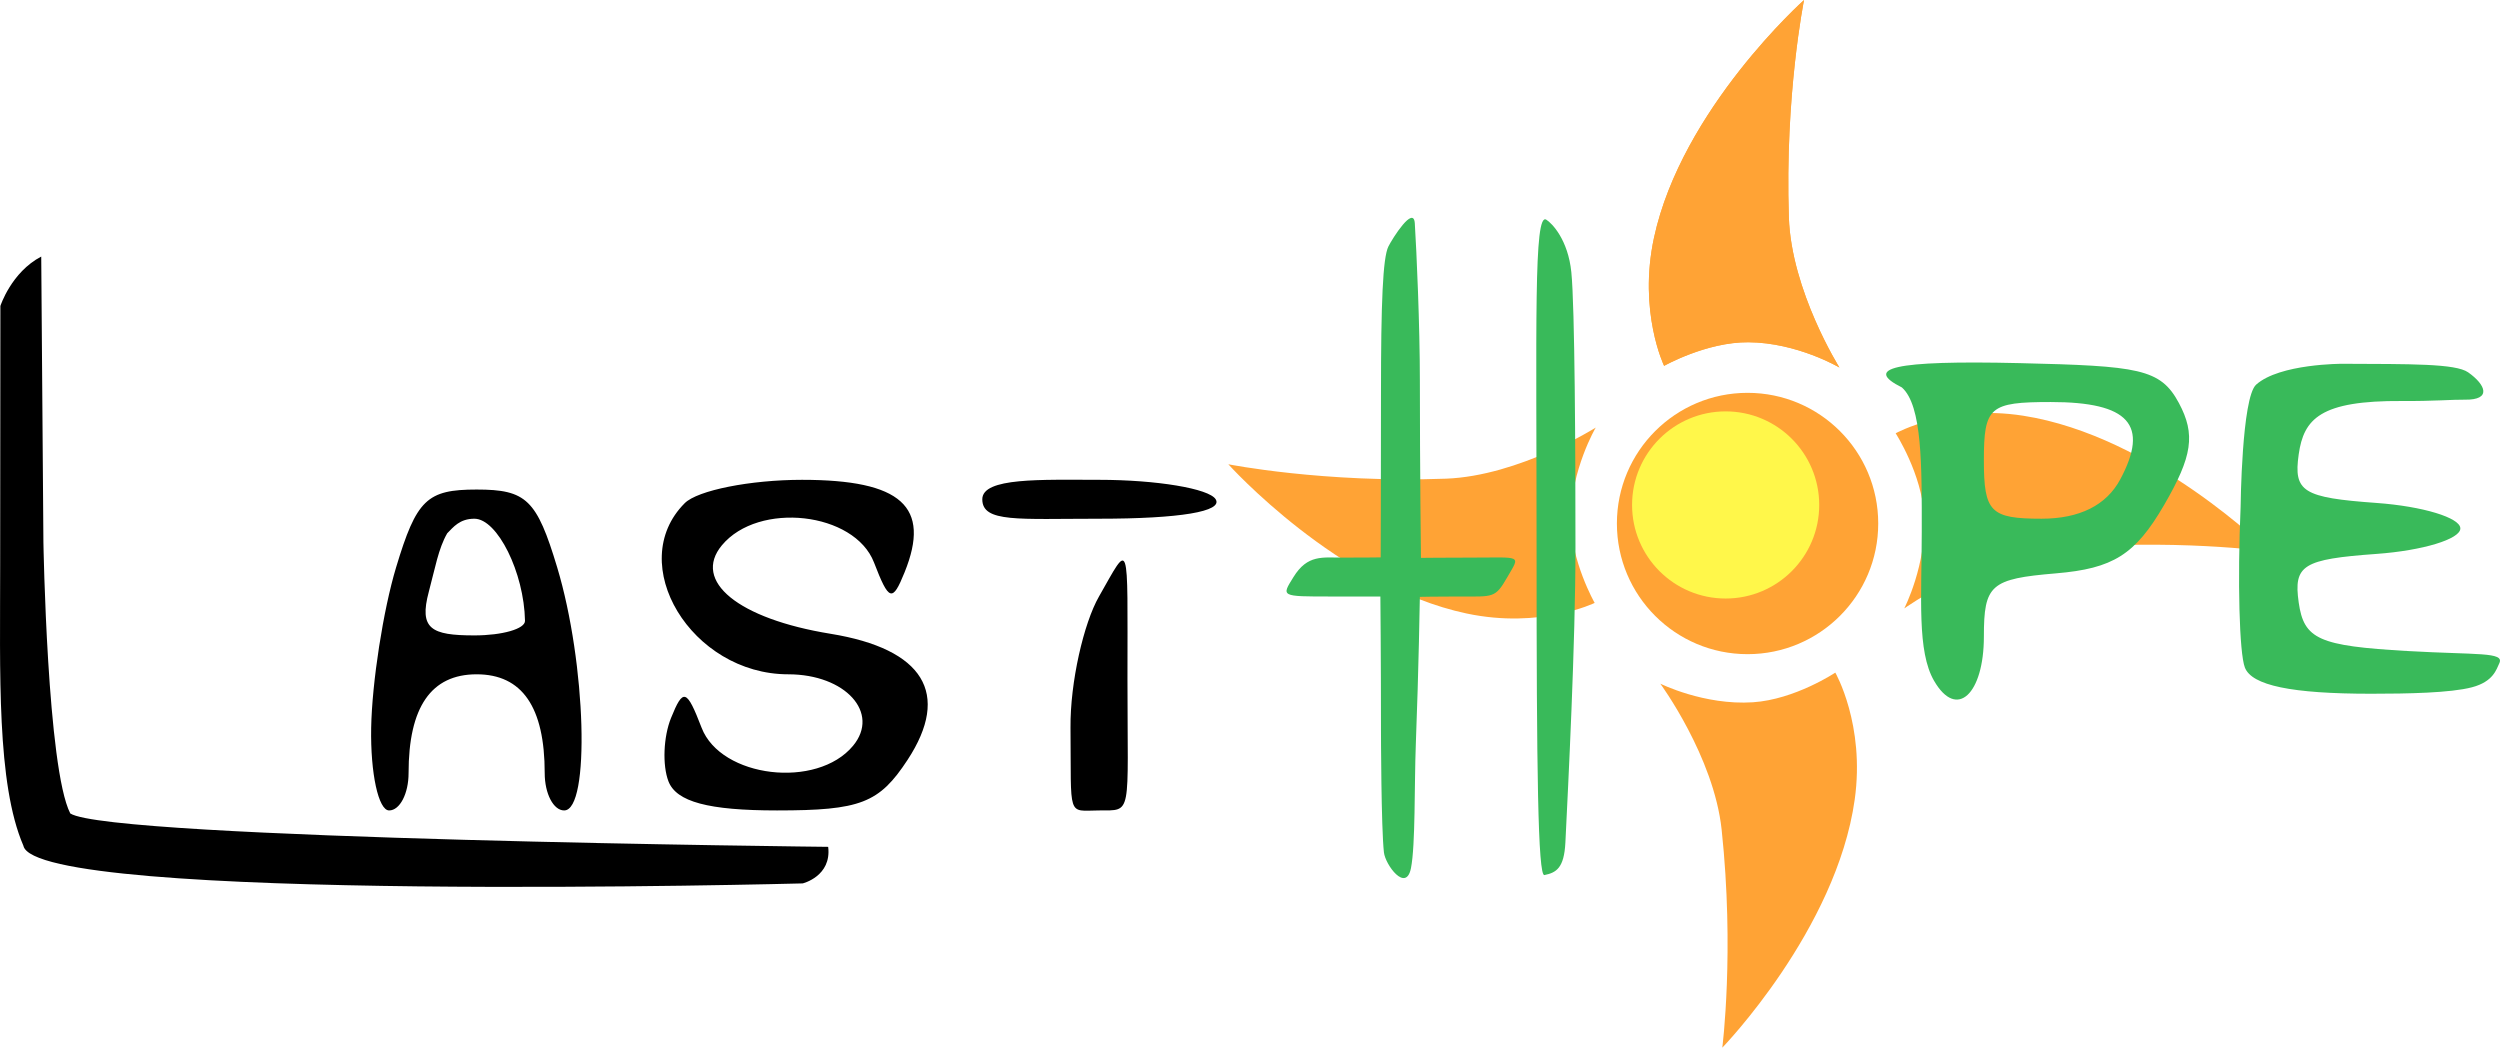
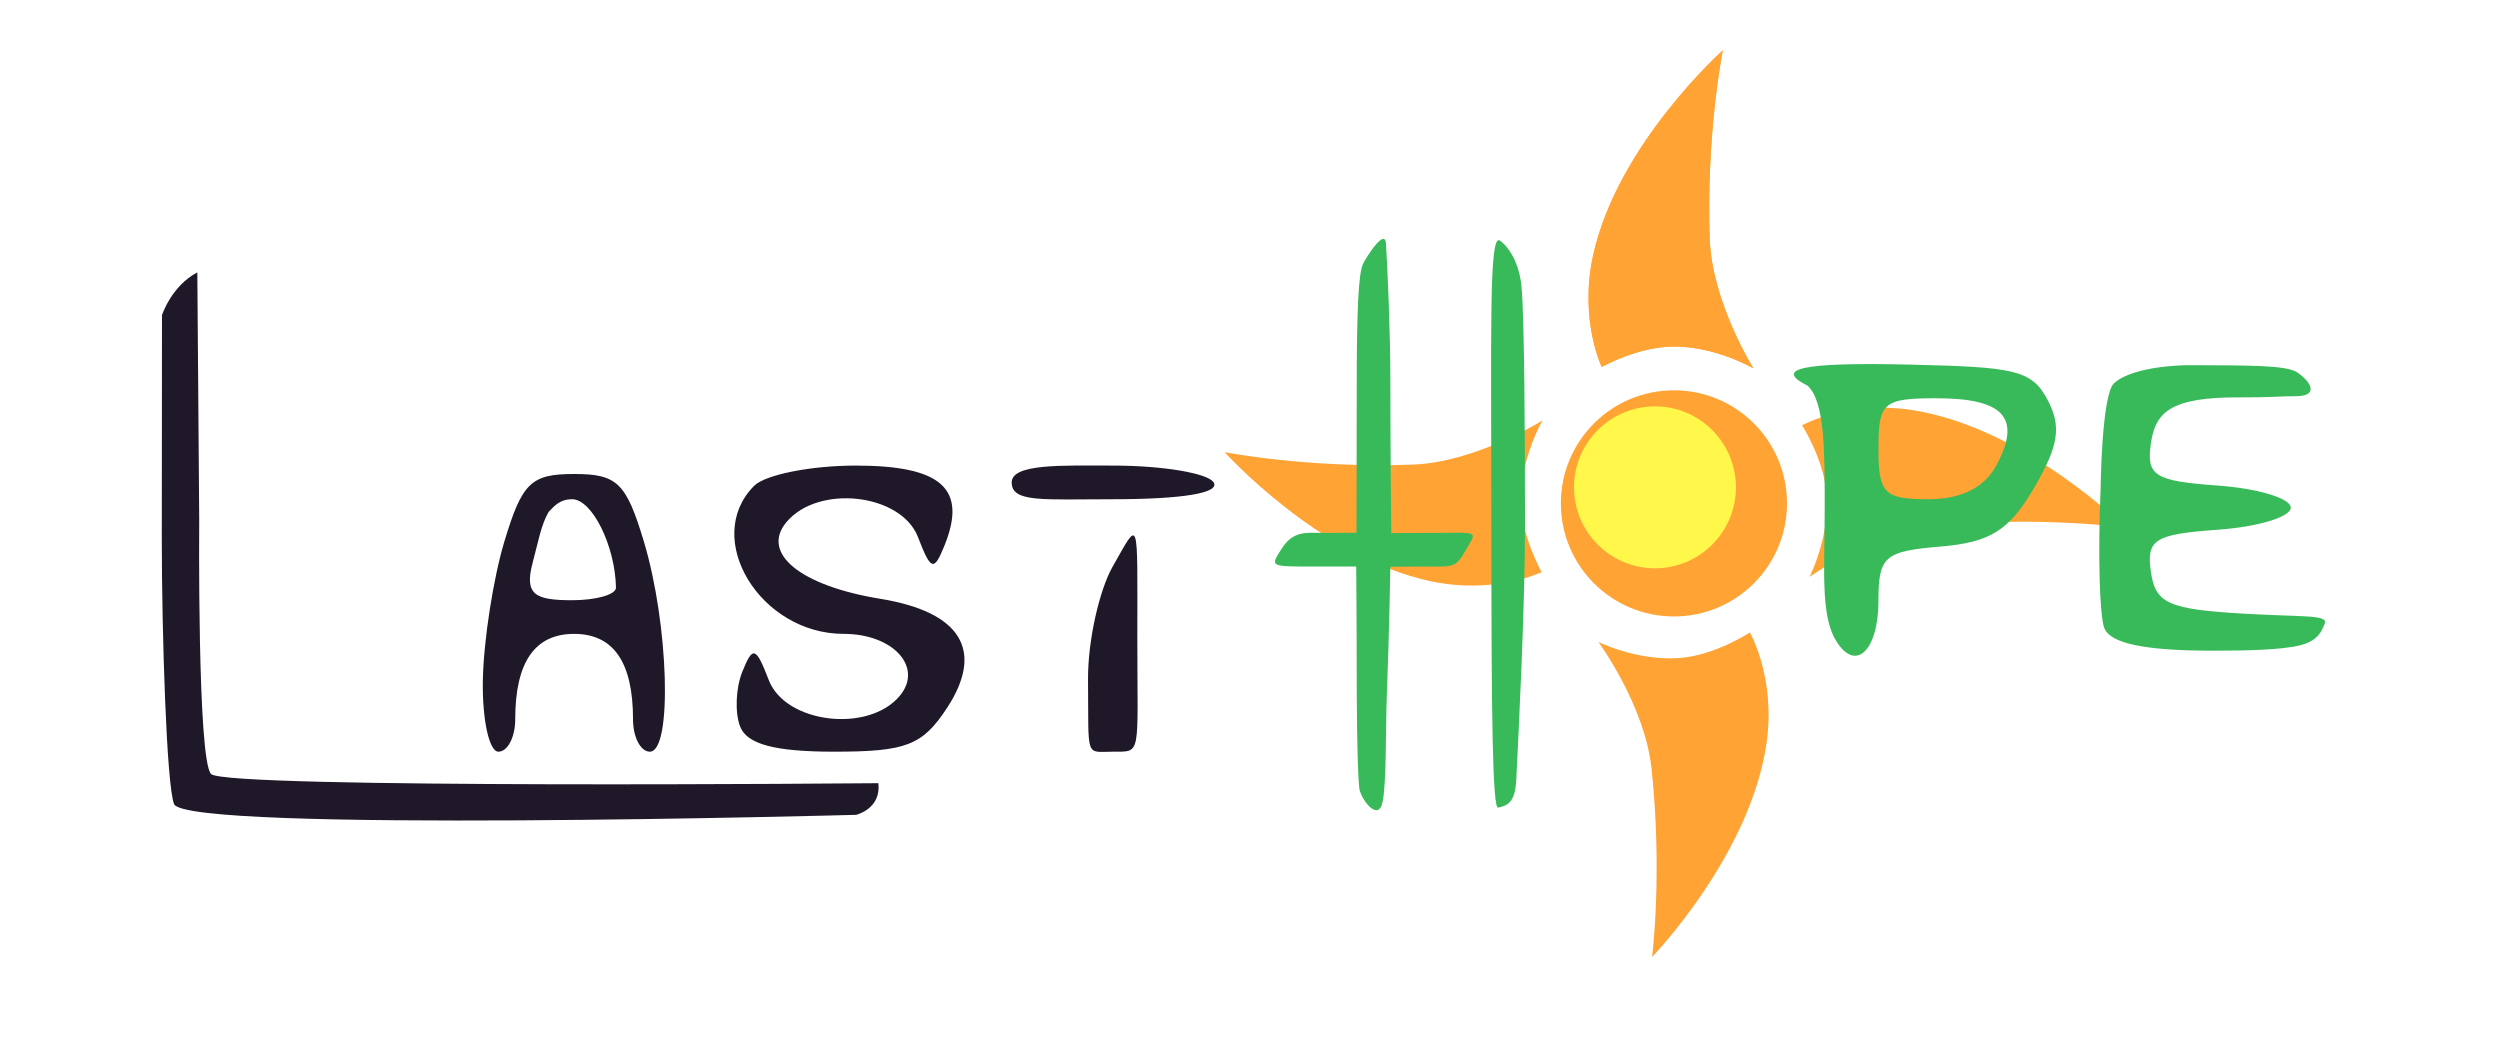
- <svg xmlns="http://www.w3.org/2000/svg" version="1.1" id="svg837" width="426.239" height="178.623" viewBox="0 0 426.239 178.623">
+ <svg xmlns="http://www.w3.org/2000/svg" version="1.1" id="svg837" width="426.239" height="178.623" viewBox="0 0 426.239 178.623" xml:space="preserve">
  <defs id="defs841">
    <linearGradient id="linearGradient919">
      <stop id="stop917" offset="0" style="stop-color:#ffffff;stop-opacity:1;" />
    </linearGradient>
  </defs>
-   <g transform="matrix(0.7605068,0,0,0.7605062,208.5501,-47.07648)" id="layer1">
-     <circle r="29.293" cy="179.263" cx="117.555" id="path832" style="fill:#ffa335;fill-opacity:1;stroke-width:0.265" />
-     <circle r="20.978" cy="175.105" cx="112.642" id="path834" style="fill:#fff74a;fill-opacity:1;stroke-width:0.539" />
-     <path id="path844" d="m 98.845,143.922 c 0,0 9.463,-5.355 18.899,-5.292 10.952,0.073 20.411,5.67 20.411,5.67 0,0 -10.785,-17.176 -11.339,-33.64 -0.923,-27.402 3.402,-48.759 3.402,-48.759 0,0 -27.422,24.469 -33.64,53.295 -3.581,16.604 2.268,28.726 2.268,28.726 z" style="fill:#ffae44;fill-opacity:1;stroke:none;stroke-width:0.1;stroke-linecap:butt;stroke-linejoin:miter;stroke-miterlimit:4;stroke-dasharray:none;stroke-opacity:1;paint-order:normal" />
-     <path style="fill:#ffa335;fill-opacity:1;stroke:none;stroke-width:22.1;stroke-linecap:butt;stroke-linejoin:miter;stroke-miterlimit:4;stroke-dasharray:none;stroke-opacity:1;paint-order:markers stroke fill" d="m 150.758,159.04 c 0,0 5.9,9.133 6.39,18.556 0.568,10.937 -4.464,20.708 -4.464,20.708 0,0 16.514,-11.773 32.918,-13.291 27.301,-2.526 48.874,0.539 48.874,0.539 0,0 -26.033,-25.942 -55.174,-30.46 -16.785,-2.602 -28.544,3.947 -28.544,3.947 z" id="path923" />
-     <path id="path925" d="m 137.226,212.693 c 0,0 -9.05,6.028 -18.465,6.65 -10.928,0.722 -20.769,-4.173 -20.769,-4.173 0,0 12.004,16.347 13.752,32.728 2.91,27.263 0.148,48.877 0.148,48.877 0,0 25.573,-26.395 29.681,-55.597 2.366,-16.82 -4.348,-28.486 -4.348,-28.486 z" style="fill:#ffa335;fill-opacity:1;stroke:none;stroke-width:22.1;stroke-linecap:butt;stroke-linejoin:miter;stroke-miterlimit:4;stroke-dasharray:none;stroke-opacity:1;paint-order:markers stroke fill" />
-     <path style="fill:#ffa335;fill-opacity:1;stroke:none;stroke-width:22.1;stroke-linecap:butt;stroke-linejoin:miter;stroke-miterlimit:4;stroke-dasharray:none;stroke-opacity:1;paint-order:markers stroke fill" d="m 83.278,197.068 c 0,0 -5.388,-9.445 -5.358,-18.88 0.035,-10.952 5.598,-20.43 5.598,-20.43 0,0 -17.138,10.845 -33.6,11.457 -27.399,1.018 -48.771,-3.231 -48.771,-3.231 0,0 24.564,27.337 53.412,33.453 16.617,3.523 28.718,-2.368 28.718,-2.368 z" id="path927" />
-     <path style="fill:#ffa335;fill-opacity:1;stroke:none;stroke-width:0.1;stroke-linecap:butt;stroke-linejoin:miter;stroke-miterlimit:4;stroke-dasharray:none;stroke-opacity:1;paint-order:normal" d="m 98.845,143.922 c 0,0 9.463,-5.355 18.899,-5.292 10.952,0.073 20.411,5.67 20.411,5.67 0,0 -10.785,-17.176 -11.339,-33.64 -0.923,-27.402 3.402,-48.759 3.402,-48.759 0,0 -27.422,24.469 -33.64,53.295 -3.581,16.604 2.268,28.726 2.268,28.726 z" id="path929" />
+   <g id="g1382" transform="matrix(0.8653703,0,0,0.8653703,27.56076,8.585775)">
+     <g id="g1369">
+       <g transform="matrix(0.7605068,0,0,0.7605062,208.5501,-47.07648)" id="layer1">
+         <circle r="29.293" cy="179.263" cx="117.555" id="path832" style="fill:#ffa335;fill-opacity:1;stroke-width:0.265" />
+         <circle r="20.978" cy="175.105" cx="112.642" id="path834" style="fill:#fff74a;fill-opacity:1;stroke-width:0.539" />
+         <path id="path844" d="m 98.845,143.922 c 0,0 9.463,-5.355 18.899,-5.292 10.952,0.073 20.411,5.67 20.411,5.67 0,0 -10.785,-17.176 -11.339,-33.64 -0.923,-27.402 3.402,-48.759 3.402,-48.759 0,0 -27.422,24.469 -33.64,53.295 -3.581,16.604 2.268,28.726 2.268,28.726 z" style="fill:#ffae44;fill-opacity:1;stroke:none;stroke-width:0.1;stroke-linecap:butt;stroke-linejoin:miter;stroke-miterlimit:4;stroke-dasharray:none;stroke-opacity:1;paint-order:normal" />
+         <path style="fill:#ffa335;fill-opacity:1;stroke:none;stroke-width:22.1;stroke-linecap:butt;stroke-linejoin:miter;stroke-miterlimit:4;stroke-dasharray:none;stroke-opacity:1;paint-order:markers stroke fill" d="m 150.758,159.04 c 0,0 5.9,9.133 6.39,18.556 0.568,10.937 -4.464,20.708 -4.464,20.708 0,0 16.514,-11.773 32.918,-13.291 27.301,-2.526 48.874,0.539 48.874,0.539 0,0 -26.033,-25.942 -55.174,-30.46 -16.785,-2.602 -28.544,3.947 -28.544,3.947 z" id="path923" />
+         <path id="path925" d="m 137.226,212.693 c 0,0 -9.05,6.028 -18.465,6.65 -10.928,0.722 -20.769,-4.173 -20.769,-4.173 0,0 12.004,16.347 13.752,32.728 2.91,27.263 0.148,48.877 0.148,48.877 0,0 25.573,-26.395 29.681,-55.597 2.366,-16.82 -4.348,-28.486 -4.348,-28.486 z" style="fill:#ffa335;fill-opacity:1;stroke:none;stroke-width:22.1;stroke-linecap:butt;stroke-linejoin:miter;stroke-miterlimit:4;stroke-dasharray:none;stroke-opacity:1;paint-order:markers stroke fill" />
+         <path style="fill:#ffa335;fill-opacity:1;stroke:none;stroke-width:22.1;stroke-linecap:butt;stroke-linejoin:miter;stroke-miterlimit:4;stroke-dasharray:none;stroke-opacity:1;paint-order:markers stroke fill" d="m 83.278,197.068 c 0,0 -5.388,-9.445 -5.358,-18.88 0.035,-10.952 5.598,-20.43 5.598,-20.43 0,0 -17.138,10.845 -33.6,11.457 -27.399,1.018 -48.771,-3.231 -48.771,-3.231 0,0 24.564,27.337 53.412,33.453 16.617,3.523 28.718,-2.368 28.718,-2.368 z" id="path927" />
+         <path style="fill:#ffa335;fill-opacity:1;stroke:none;stroke-width:0.1;stroke-linecap:butt;stroke-linejoin:miter;stroke-miterlimit:4;stroke-dasharray:none;stroke-opacity:1;paint-order:normal" d="m 98.845,143.922 c 0,0 9.463,-5.355 18.899,-5.292 10.952,0.073 20.411,5.67 20.411,5.67 0,0 -10.785,-17.176 -11.339,-33.64 -0.923,-27.402 3.402,-48.759 3.402,-48.759 0,0 -27.422,24.469 -33.64,53.295 -3.581,16.604 2.268,28.726 2.268,28.726 z" id="path929" />
+       </g>
+       <path id="path74569" style="fill:#39ba5a;fill-opacity:1;stroke-width:3.316" d="m 382.739,113.807 c -0.944,-2.461 -1.27,-14.771 -0.725,-27.356 0,0 0.18,-18.662 2.65,-20.872 4.013,-3.592 14.707,-3.555 14.707,-3.555 11.596,0.051 19.289,-0.048 21.429,1.452 3.039,2.13 4.068,4.744 -0.565,4.667 -1.946,-0.033 -5.394,0.263 -10.703,0.227 -13.929,-0.094 -16.75,3.027 -17.612,9.09 -0.908,6.381 0.697,7.385 13.263,8.29 7.863,0.566 14.297,2.522 14.297,4.345 0,1.824 -6.433,3.779 -14.297,4.345 -12.566,0.905 -14.172,1.908 -13.263,8.29 0.892,6.267 3.427,7.398 18.528,8.265 11.878,0.683 16.611,0.128 15.676,2.082 -0.494,1.032 -1.006,3.136 -4.662,4.101 -3.656,0.965 -10.974,1.102 -17.203,1.102 -13.561,0 -20.345,-1.41 -21.52,-4.474 z M 361.49,81.739 c 4.985,-9.314 1.504,-13.195 -11.838,-13.195 -10.467,0 -11.41,0.822 -11.41,9.947 0,8.816 1.118,9.947 9.831,9.947 6.471,0 11.056,-2.29 13.417,-6.7 z m -31.746,34.326 c -2.911,-5.041 -2.104,-14.081 -2.093,-25.359 0.01,-11.277 0.097,-21.563 -3.39,-24.649 -6.48,-3.247 -1.736,-4.663 20.091,-4.145 20.295,0.482 23.996,0.926 27.139,6.8 2.862,5.347 2.32,9.067 -2.532,17.408 -4.915,8.448 -8.671,10.818 -18.444,11.637 -11.136,0.934 -12.272,1.932 -12.272,10.776 0,9.733 -4.601,14.282 -8.499,7.53 z M 261.978,93.412 c 0,-38.101 -0.505,-57.291 1.658,-55.955 0.996,0.616 3.711,3.435 4.27,8.947 0.601,5.923 0.704,30.689 0.704,47.008 0,16.318 -1.234,40.355 -1.717,50.219 -0.214,4.364 -1.545,5.155 -3.577,5.564 -1.102,0.222 -1.338,-17.682 -1.338,-55.783 z m -26.527,30.948 c 0,-12.344 -0.103,-22.659 -0.103,-22.659 0,0 -3.415,0.001 -8.382,0.001 -8.696,0 -8.492,0.011 -6.436,-3.316 2.397,-3.878 4.945,-3.316 8.485,-3.316 3.884,0 6.387,-0.038 6.387,-0.038 0,0 0.049,-12.859 0.049,-27.951 0,-15.394 0.307,-23.138 1.264,-25.056 0.692,-1.387 4.306,-7.098 4.503,-3.947 0.301,4.787 0.864,17.363 0.864,26.953 0,15.007 0.184,30.085 0.184,30.085 0,0 4.062,-0.047 8.301,-0.047 8.989,0 8.672,-0.558 6.436,3.316 -2.107,3.649 -2.318,3.316 -8.346,3.316 -3.861,0 -6.577,0.062 -6.577,0.062 0,0 -0.2,12.415 -0.688,25.102 -0.266,6.92 -0.048,17.199 -0.828,21.145 -0.839,4.241 -4.37,-0.553 -4.611,-2.682 -0.474,-4.189 -0.502,-20.415 -0.503,-20.968 z" />
+     </g>
+     <path id="path74532" style="fill:#1f1829;fill-opacity:1;stroke-width:3.316" d="m 167.477,85.123 c 0,-3.75 10.08,-3.316 19.895,-3.316 9.815,0 18.768,1.492 19.895,3.316 1.287,2.083 -6.11,3.316 -19.895,3.316 -13.785,0 -19.895,0.69 -19.895,-3.316 z m 15.039,38.961 c -0.073,-7.751 2.25,-17.823 4.856,-22.382 5.352,-9.362 4.856,-10.385 4.856,14.092 0,23.519 0.924,22.338 -4.856,22.382 -5.498,0.042 -4.71,1.405 -4.856,-14.092 z m -68.551,9.119 c -1.05,-2.736 -0.853,-7.585 0.436,-10.776 2.083,-5.156 2.666,-4.971 5.222,1.658 3.291,8.535 19.665,10.483 25.816,3.071 4.66,-5.615 -1.298,-12.19 -11.046,-12.19 -16.523,0 -27.944,-18.884 -17.649,-29.179 2.188,-2.188 11.188,-3.979 19.999,-3.979 16.946,0 22.013,4.562 17.492,15.75 -2.083,5.156 -2.666,4.971 -5.222,-1.658 -3.321,-8.612 -19.685,-10.459 -25.936,-2.927 -5.076,6.117 2.788,12.523 18.514,15.082 15.901,2.588 20.552,10.193 13.146,21.497 -4.841,7.388 -8.031,8.624 -22.258,8.624 -11.703,0 -17.17,-1.469 -18.515,-4.974 z M 89.51,105.847 c -0.15,-8.227 -4.702,-17.408 -8.631,-17.408 -2.523,0 -3.596,1.451 -4.632,2.487 -1.509,2.614 -2.062,5.951 -3.133,9.947 -1.7,6.346 0.385,7.461 7.765,7.461 4.772,0 8.656,-1.119 8.631,-2.487 z m -26.227,18.237 c 0.14,-7.751 2.053,-20.061 4.251,-27.356 3.481,-11.555 5.25,-13.263 13.731,-13.263 8.481,0 10.25,1.709 13.731,13.263 4.942,16.402 5.661,41.448 1.19,41.448 -1.824,0 -3.316,-2.862 -3.316,-6.36 0,-11.268 -3.845,-16.85 -11.605,-16.85 -7.761,0 -11.605,5.582 -11.605,16.85 0,3.498 -1.492,6.36 -3.316,6.36 -1.824,0 -3.201,-6.342 -3.061,-14.092 z M 0.028,96.371 0.066,52.167 c 0,0 1.848,-5.743 6.964,-8.424 l 0.371,48.699 c 0,0 -0.394,47.252 2.336,50.13 2.821,2.974 131.464,1.811 131.464,1.811 0.616,5.024 -4.344,6.233 -4.344,6.233 0,0 -132.115,3.612 -134.414,-2.124 C 0.953,144.776 0.032,114.596 0.028,96.371 Z" />
  </g>
-   <path id="path74569" style="fill:#39ba5a;fill-opacity:1;stroke-width:3.316" d="m 382.739,113.807 c -0.944,-2.461 -1.27,-14.771 -0.725,-27.356 0,0 0.18,-18.662 2.65,-20.872 4.013,-3.592 14.707,-3.555 14.707,-3.555 11.596,0.051 19.289,-0.048 21.429,1.452 3.039,2.13 4.068,4.744 -0.565,4.667 -1.946,-0.033 -5.394,0.263 -10.703,0.227 -13.929,-0.094 -16.75,3.027 -17.612,9.09 -0.908,6.381 0.697,7.385 13.263,8.29 7.863,0.566 14.297,2.522 14.297,4.345 0,1.824 -6.433,3.779 -14.297,4.345 -12.566,0.905 -14.172,1.908 -13.263,8.29 0.892,6.267 3.427,7.398 18.528,8.265 11.878,0.683 16.611,0.128 15.676,2.082 -0.494,1.032 -1.006,3.136 -4.662,4.101 -3.656,0.965 -10.974,1.102 -17.203,1.102 -13.561,0 -20.345,-1.41 -21.52,-4.474 z M 361.49,81.739 c 4.985,-9.314 1.504,-13.195 -11.838,-13.195 -10.467,0 -11.41,0.822 -11.41,9.947 0,8.816 1.118,9.947 9.831,9.947 6.471,0 11.056,-2.29 13.417,-6.7 z m -31.746,34.326 c -2.911,-5.041 -2.104,-14.081 -2.093,-25.359 0.01,-11.277 0.097,-21.563 -3.39,-24.649 -6.48,-3.247 -1.736,-4.663 20.091,-4.145 20.295,0.482 23.996,0.926 27.139,6.8 2.862,5.347 2.32,9.067 -2.532,17.408 -4.915,8.448 -8.671,10.818 -18.444,11.637 -11.136,0.934 -12.272,1.932 -12.272,10.776 0,9.733 -4.601,14.282 -8.499,7.53 z M 261.978,93.412 c 0,-38.101 -0.505,-57.291 1.658,-55.955 0.996,0.616 3.711,3.435 4.27,8.947 0.601,5.923 0.704,30.689 0.704,47.008 0,16.318 -1.234,40.355 -1.717,50.219 -0.214,4.364 -1.545,5.155 -3.577,5.564 -1.102,0.222 -1.338,-17.682 -1.338,-55.783 z m -26.527,30.948 c 0,-12.344 -0.103,-22.659 -0.103,-22.659 0,0 -3.415,0.001 -8.382,0.001 -8.696,0 -8.492,0.011 -6.436,-3.316 2.397,-3.878 4.945,-3.316 8.485,-3.316 3.884,0 6.387,-0.038 6.387,-0.038 0,0 0.049,-12.859 0.049,-27.951 0,-15.394 0.307,-23.138 1.264,-25.056 0.692,-1.387 4.306,-7.098 4.503,-3.947 0.301,4.787 0.864,17.363 0.864,26.953 0,15.007 0.184,30.085 0.184,30.085 0,0 4.062,-0.047 8.301,-0.047 8.989,0 8.672,-0.558 6.436,3.316 -2.107,3.649 -2.318,3.316 -8.346,3.316 -3.861,0 -6.577,0.062 -6.577,0.062 0,0 -0.2,12.415 -0.688,25.102 -0.266,6.92 -0.048,17.199 -0.828,21.145 -0.839,4.241 -4.37,-0.553 -4.611,-2.682 -0.474,-4.189 -0.502,-20.415 -0.503,-20.968 z" />
-   <path id="path74532" style="fill:#000000;stroke-width:3.316" d="m 167.477,85.123 c 0,-3.75 10.08,-3.316 19.895,-3.316 9.815,0 18.768,1.492 19.895,3.316 1.287,2.083 -6.11,3.316 -19.895,3.316 -13.785,0 -19.895,0.69 -19.895,-3.316 z m 15.039,38.961 c -0.073,-7.751 2.25,-17.823 4.856,-22.382 5.352,-9.362 4.856,-10.385 4.856,14.092 0,23.519 0.924,22.338 -4.856,22.382 -5.498,0.042 -4.71,1.405 -4.856,-14.092 z m -68.551,9.119 c -1.05,-2.736 -0.853,-7.585 0.436,-10.776 2.083,-5.156 2.666,-4.971 5.222,1.658 3.291,8.535 19.665,10.483 25.816,3.071 4.66,-5.615 -1.298,-12.19 -11.046,-12.19 -16.523,0 -27.944,-18.884 -17.649,-29.179 2.188,-2.188 11.188,-3.979 19.999,-3.979 16.946,0 22.013,4.562 17.492,15.75 -2.083,5.156 -2.666,4.971 -5.222,-1.658 -3.321,-8.612 -19.685,-10.459 -25.936,-2.927 -5.076,6.117 2.788,12.523 18.514,15.082 15.901,2.588 20.552,10.193 13.146,21.497 -4.841,7.388 -8.031,8.624 -22.258,8.624 -11.703,0 -17.17,-1.469 -18.515,-4.974 z M 89.51,105.847 c -0.15,-8.227 -4.702,-17.408 -8.631,-17.408 -2.523,0 -3.596,1.451 -4.632,2.487 -1.509,2.614 -2.062,5.951 -3.133,9.947 -1.7,6.346 0.385,7.461 7.765,7.461 4.772,0 8.656,-1.119 8.631,-2.487 z m -26.227,18.237 c 0.14,-7.751 2.053,-20.061 4.251,-27.356 3.481,-11.555 5.25,-13.263 13.731,-13.263 8.481,0 10.25,1.709 13.731,13.263 4.942,16.402 5.661,41.448 1.19,41.448 -1.824,0 -3.316,-2.862 -3.316,-6.36 0,-11.268 -3.845,-16.85 -11.605,-16.85 -7.761,0 -11.605,5.582 -11.605,16.85 0,3.498 -1.492,6.36 -3.316,6.36 -1.824,0 -3.201,-6.342 -3.061,-14.092 z M 0.028,96.371 0.066,52.167 c 0,0 1.848,-5.743 6.964,-8.424 l 0.371,48.699 c 0,0 0.644,38.574 4.58,46.247 6.73,4.393 129.22,5.694 129.22,5.694 0.616,5.024 -4.344,6.233 -4.344,6.233 0,0 -130.858,3.493 -132.87,-6.428 -4.588,-10.642 -3.955,-29.592 -3.959,-47.816 z" />
  <path style="fill:#000000" d="" id="path74528" />
</svg>
